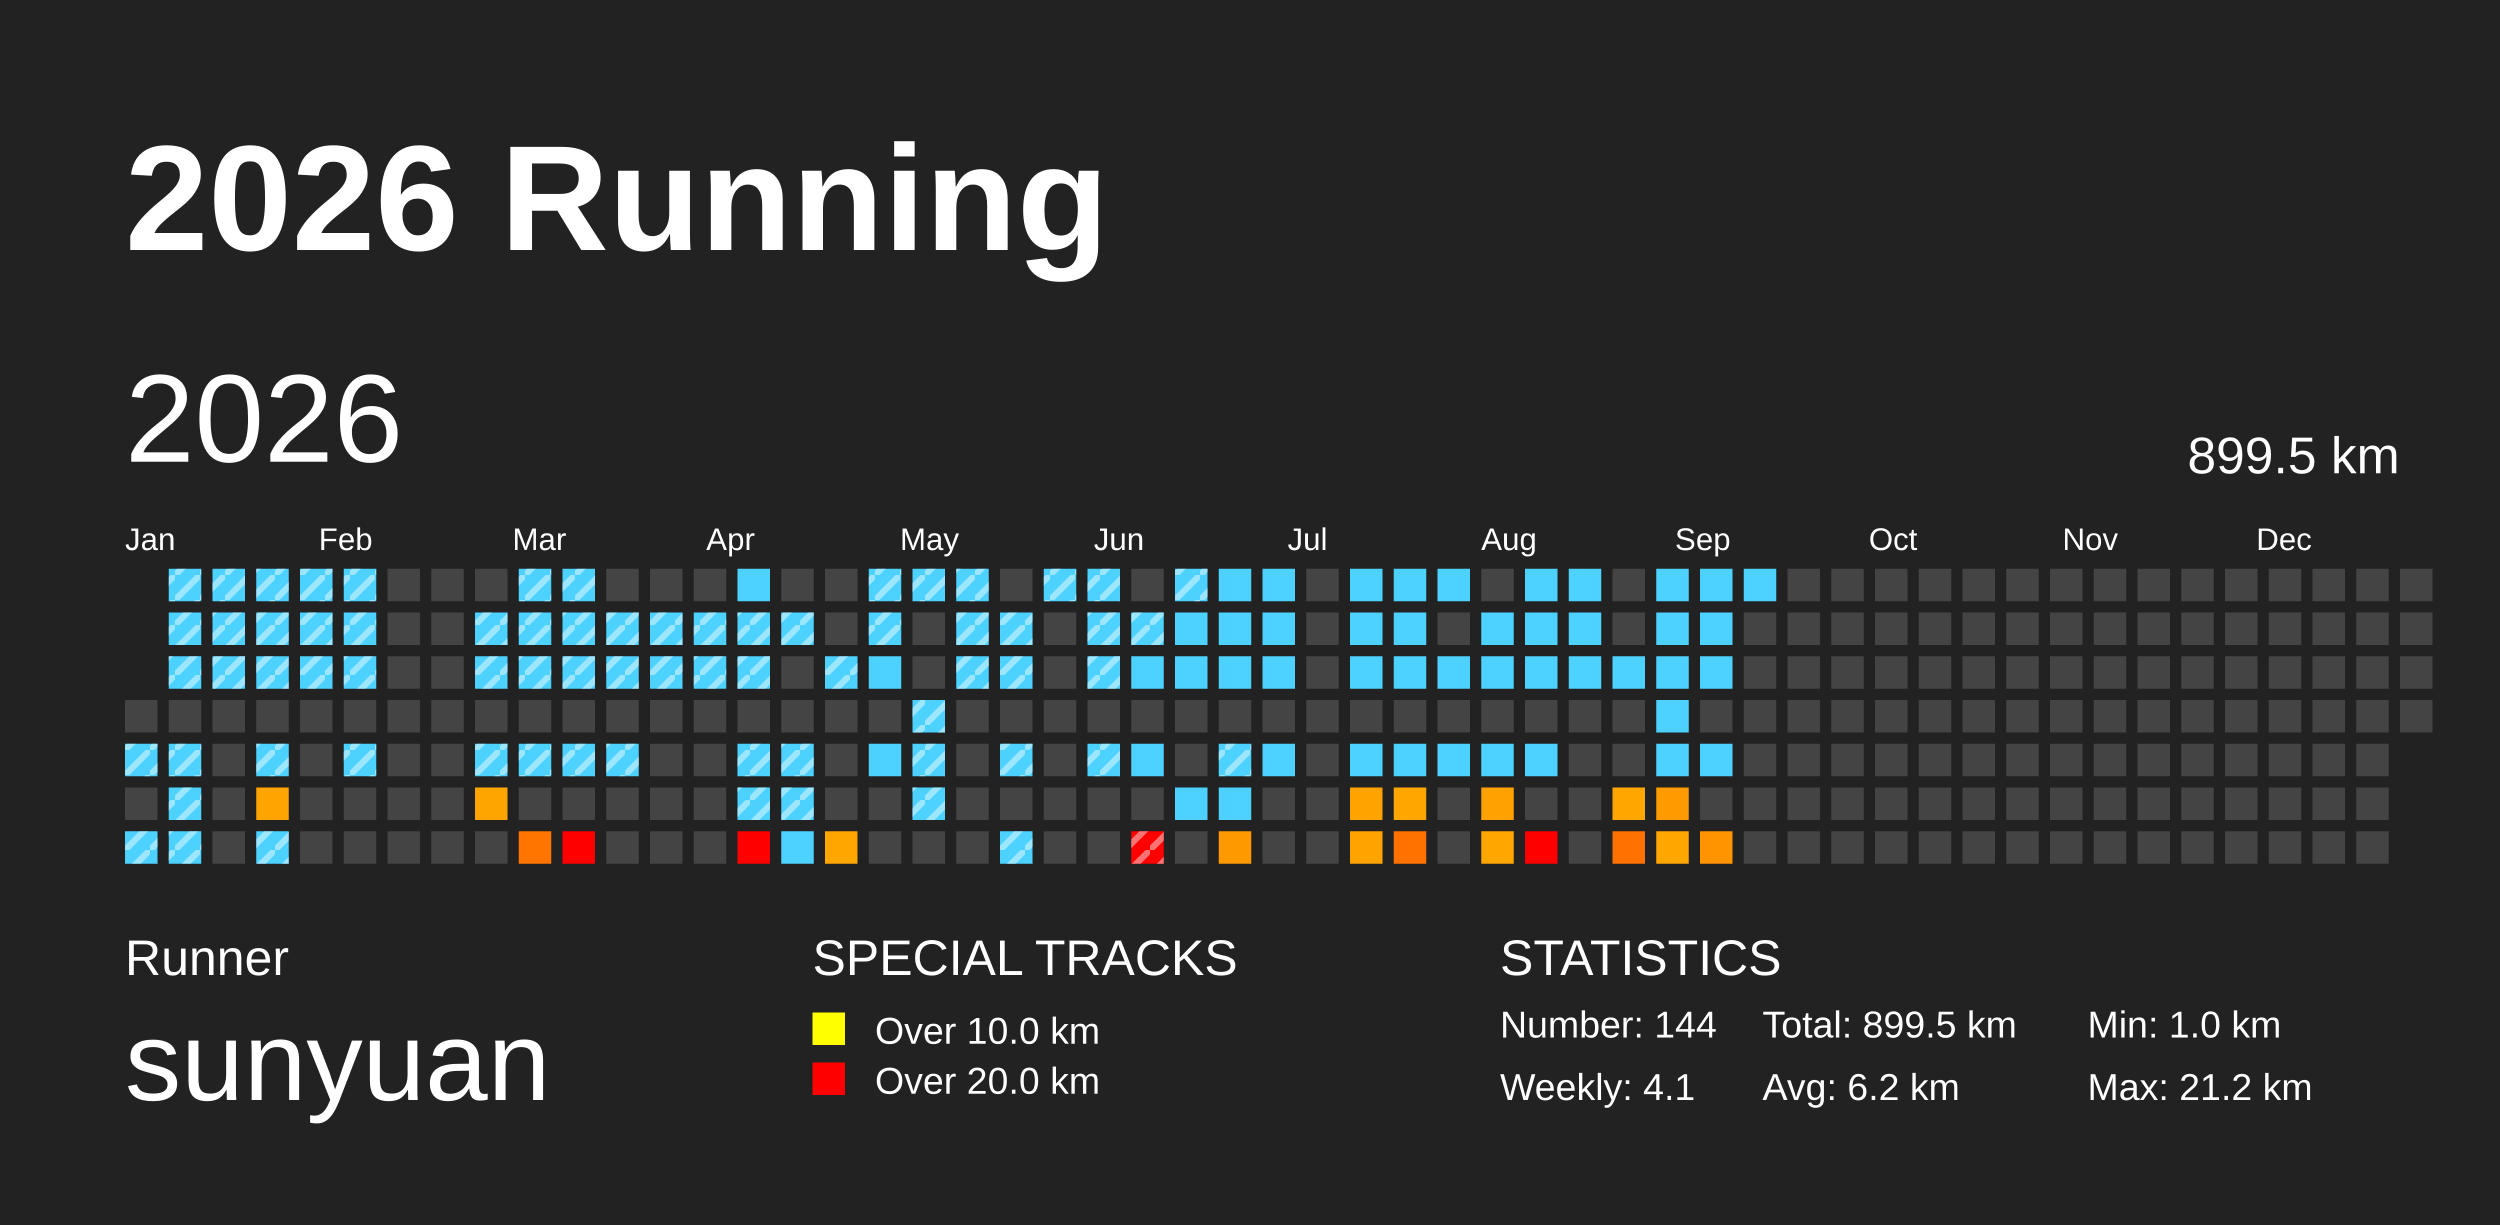
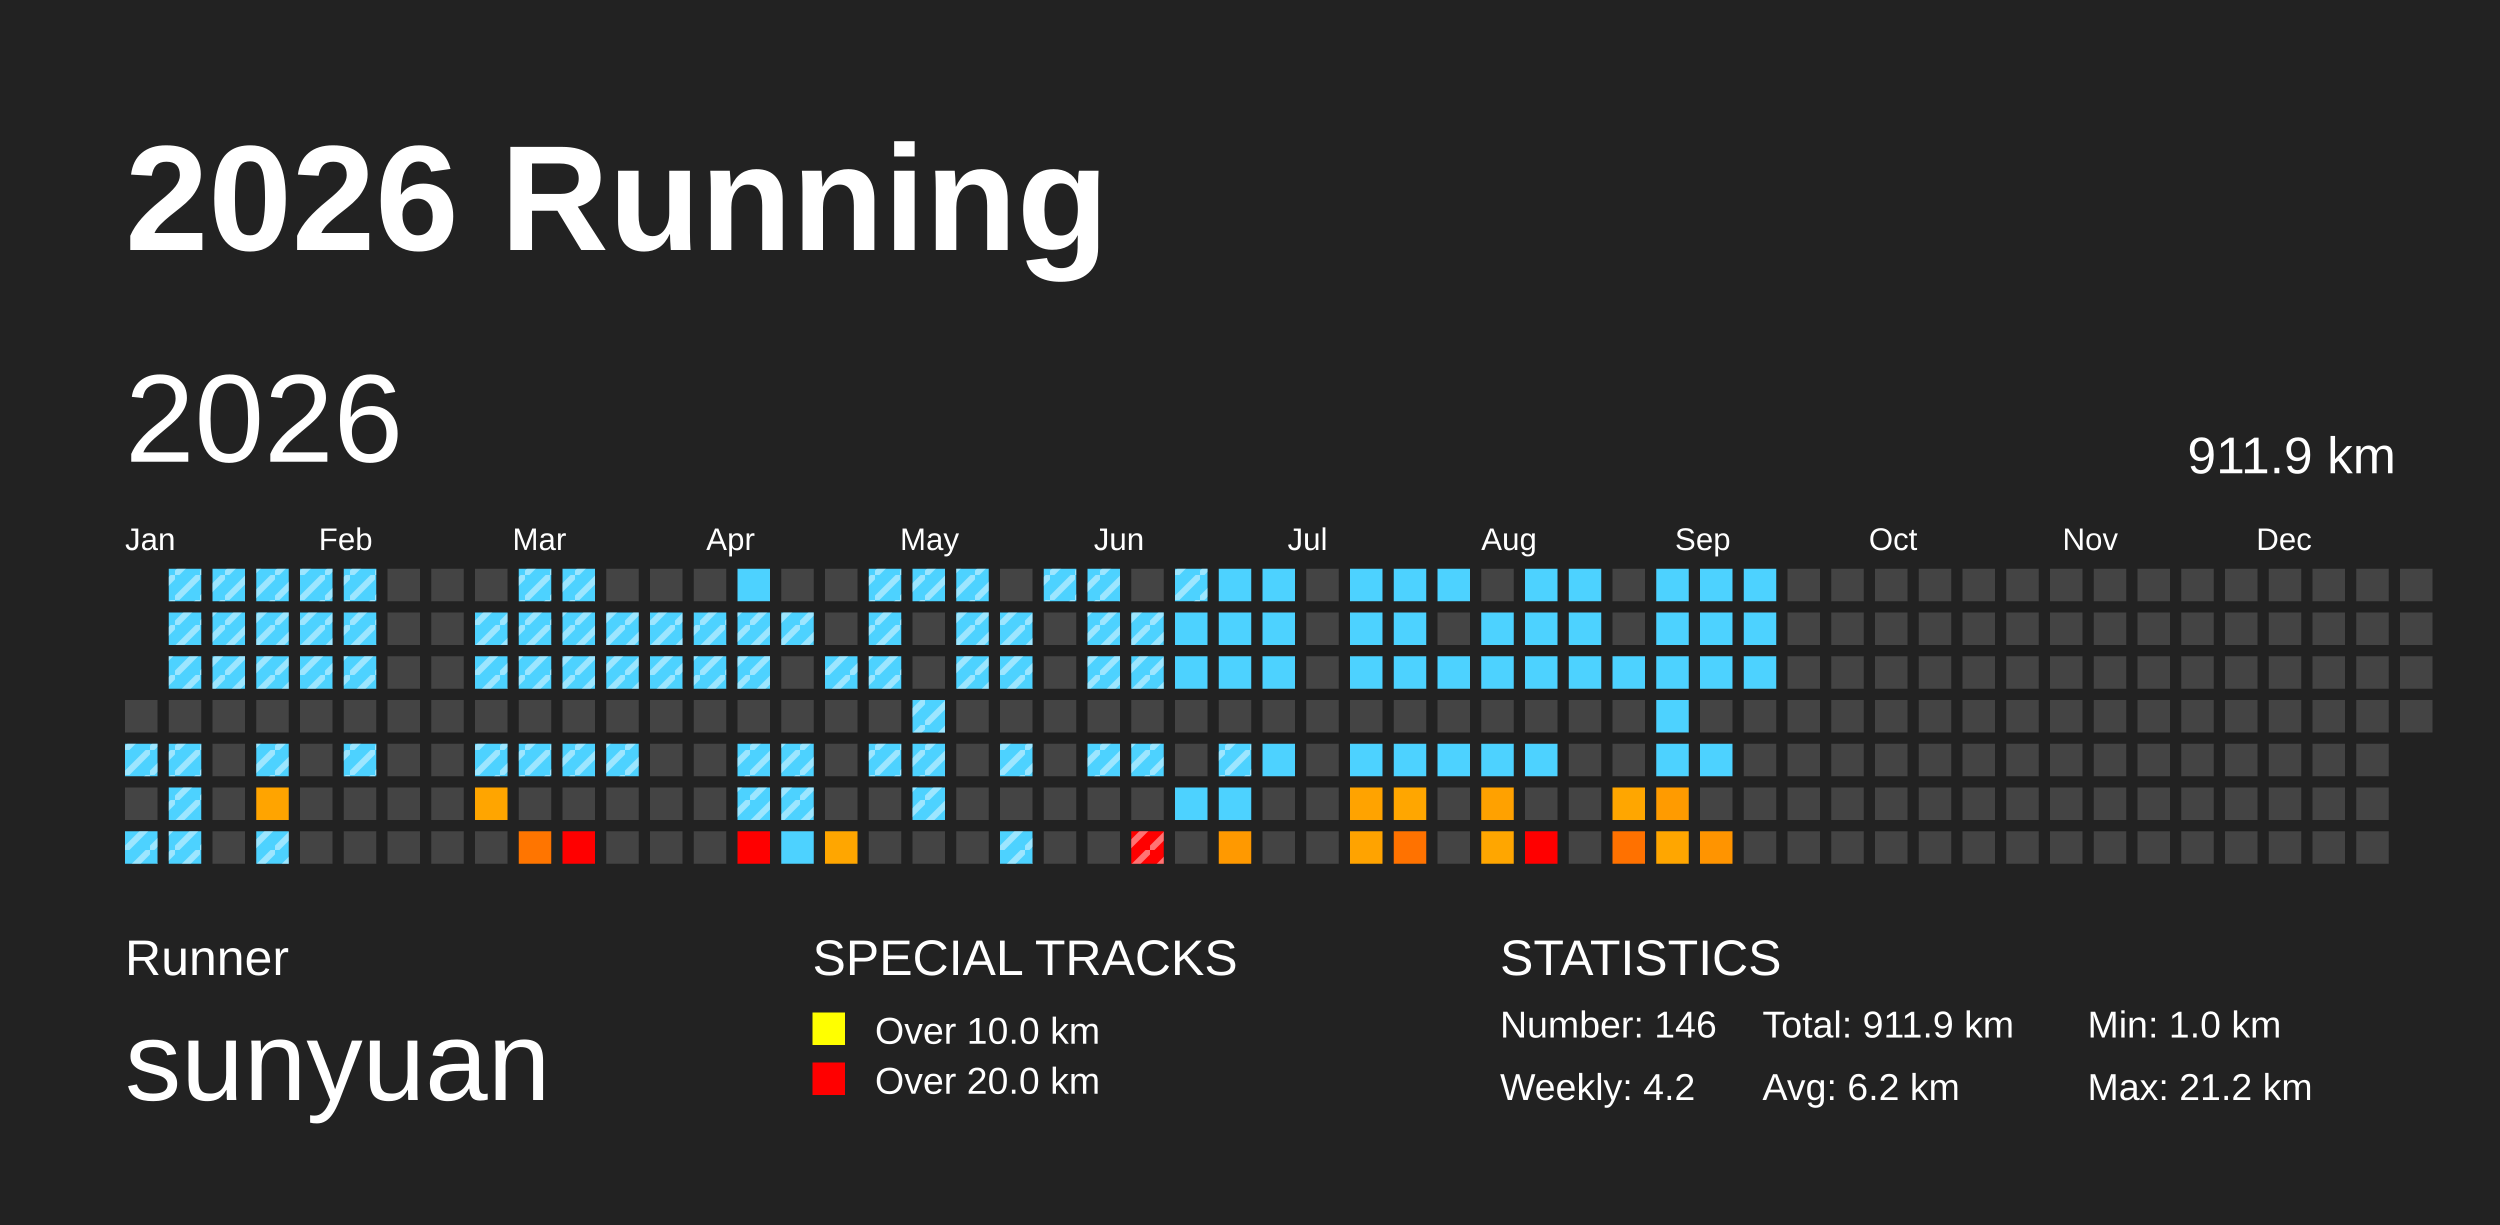
<svg xmlns="http://www.w3.org/2000/svg" baseProfile="full" height="98mm" version="1.1" viewBox="0,0,200,98" width="200mm">
  <defs>
    <pattern height="2" id="indoor-stripe" patternUnits="userSpaceOnUse" width="2">
      <line stroke="white" stroke-opacity="0.45" stroke-width="0.5" x1="0" x2="2" y1="2" y2="0" />
    </pattern>
  </defs>
  <rect fill="#222222" height="98" width="200" x="0" y="0" />
  <text fill="#FFFFFF" style="font-size:12px; font-family:Arial; font-weight:bold;" x="10" y="20">2026 Running</text>
  <text fill="#FFFFFF" style="font-size:4px; font-family:Arial" x="10" y="78">Runner</text>
  <text fill="#FFFFFF" style="font-size:9px; font-family:Arial" x="10" y="88">sunyuan</text>
  <text fill="#FFFFFF" style="font-size:4px; font-family:Arial" x="65" y="78">SPECIAL TRACKS</text>
  <rect fill="yellow" height="2.6" width="2.6" x="65" y="81" />
  <text fill="#FFFFFF" style="font-size:3px; font-family:Arial" x="70" y="83.5">Over 10.0 km</text>
  <rect fill="red" height="2.6" width="2.6" x="65" y="85" />
  <text fill="#FFFFFF" style="font-size:3px; font-family:Arial" x="70" y="87.5">Over 20.0 km</text>
  <text fill="#FFFFFF" style="font-size:4px; font-family:Arial" x="120" y="78">STATISTICS</text>
-   <text fill="#FFFFFF" style="font-size:3px; font-family:Arial" x="120" y="83">Number: 144</text>
-   <text fill="#FFFFFF" style="font-size:3px; font-family:Arial" x="120" y="88">Weekly: 4.1</text>
-   <text fill="#FFFFFF" style="font-size:3px; font-family:Arial" x="141" y="83">Total: 899.5 km</text>
+   <text fill="#FFFFFF" style="font-size:3px; font-family:Arial" x="120" y="83">Number: 146</text>
+   <text fill="#FFFFFF" style="font-size:3px; font-family:Arial" x="120" y="88">Weekly: 4.2</text>
+   <text fill="#FFFFFF" style="font-size:3px; font-family:Arial" x="141" y="83">Total: 911.9 km</text>
  <text fill="#FFFFFF" style="font-size:3px; font-family:Arial" x="141" y="88">Avg: 6.2 km</text>
  <text fill="#FFFFFF" style="font-size:3px; font-family:Arial" x="167" y="83">Min: 1.0 km</text>
  <text fill="#FFFFFF" style="font-size:3px; font-family:Arial" x="167" y="88">Max: 21.2 km</text>
  <text dominant-baseline="hanging" fill="#FFFFFF" style="font-size:10.0px; font-family:Arial;" x="10" y="30">2026</text>
-   <text dominant-baseline="hanging" fill="#FFFFFF" style="font-size:4.125px; font-family:Arial;" x="175" y="35">899.5 km</text>
+   <text dominant-baseline="hanging" fill="#FFFFFF" style="font-size:4.125px; font-family:Arial;" x="175" y="35">911.9 km</text>
  <text fill="#FFFFFF" style="font-size:2.5px; font-family:Arial" x="10.0" y="44">Jan</text>
  <text fill="#FFFFFF" style="font-size:2.5px; font-family:Arial" x="25.5" y="44">Feb</text>
  <text fill="#FFFFFF" style="font-size:2.5px; font-family:Arial" x="41.0" y="44">Mar</text>
  <text fill="#FFFFFF" style="font-size:2.5px; font-family:Arial" x="56.5" y="44">Apr</text>
  <text fill="#FFFFFF" style="font-size:2.5px; font-family:Arial" x="72.0" y="44">May</text>
  <text fill="#FFFFFF" style="font-size:2.5px; font-family:Arial" x="87.5" y="44">Jun</text>
  <text fill="#FFFFFF" style="font-size:2.5px; font-family:Arial" x="103.0" y="44">Jul</text>
  <text fill="#FFFFFF" style="font-size:2.5px; font-family:Arial" x="118.5" y="44">Aug</text>
  <text fill="#FFFFFF" style="font-size:2.5px; font-family:Arial" x="134.0" y="44">Sep</text>
  <text fill="#FFFFFF" style="font-size:2.5px; font-family:Arial" x="149.5" y="44">Oct</text>
  <text fill="#FFFFFF" style="font-size:2.5px; font-family:Arial" x="165.0" y="44">Nov</text>
  <text fill="#FFFFFF" style="font-size:2.5px; font-family:Arial" x="180.5" y="44">Dec</text>
  <rect fill="#444444" height="2.6" width="2.6" x="10.0" y="56.0" />
  <rect fill="#4dd2ff" height="2.6" width="2.6" x="10.0" y="59.5" />
  <rect fill="url(#indoor-stripe)" height="2.6" style="pointer-events: none;" width="2.6" x="10.0" y="59.5" />
  <rect fill="#444444" height="2.6" width="2.6" x="10.0" y="63.0" />
  <rect fill="#4dd2ff" height="2.6" width="2.6" x="10.0" y="66.5" />
  <rect fill="url(#indoor-stripe)" height="2.6" style="pointer-events: none;" width="2.6" x="10.0" y="66.5" />
  <rect fill="#4dd2ff" height="2.6" width="2.6" x="13.5" y="45.5" />
  <rect fill="url(#indoor-stripe)" height="2.6" style="pointer-events: none;" width="2.6" x="13.5" y="45.5" />
  <rect fill="#4dd2ff" height="2.6" width="2.6" x="13.5" y="49.0" />
  <rect fill="url(#indoor-stripe)" height="2.6" style="pointer-events: none;" width="2.6" x="13.5" y="49.0" />
  <rect fill="#4dd2ff" height="2.6" width="2.6" x="13.5" y="52.5" />
  <rect fill="url(#indoor-stripe)" height="2.6" style="pointer-events: none;" width="2.6" x="13.5" y="52.5" />
  <rect fill="#444444" height="2.6" width="2.6" x="13.5" y="56.0" />
  <rect fill="#4dd2ff" height="2.6" width="2.6" x="13.5" y="59.5" />
  <rect fill="url(#indoor-stripe)" height="2.6" style="pointer-events: none;" width="2.6" x="13.5" y="59.5" />
  <rect fill="#4dd2ff" height="2.6" width="2.6" x="13.5" y="63.0" />
  <rect fill="url(#indoor-stripe)" height="2.6" style="pointer-events: none;" width="2.6" x="13.5" y="63.0" />
  <rect fill="#4dd2ff" height="2.6" width="2.6" x="13.5" y="66.5" />
  <rect fill="url(#indoor-stripe)" height="2.6" style="pointer-events: none;" width="2.6" x="13.5" y="66.5" />
  <rect fill="#4dd2ff" height="2.6" width="2.6" x="17.0" y="45.5" />
  <rect fill="url(#indoor-stripe)" height="2.6" style="pointer-events: none;" width="2.6" x="17.0" y="45.5" />
  <rect fill="#4dd2ff" height="2.6" width="2.6" x="17.0" y="49.0" />
  <rect fill="url(#indoor-stripe)" height="2.6" style="pointer-events: none;" width="2.6" x="17.0" y="49.0" />
  <rect fill="#4dd2ff" height="2.6" width="2.6" x="17.0" y="52.5" />
  <rect fill="url(#indoor-stripe)" height="2.6" style="pointer-events: none;" width="2.6" x="17.0" y="52.5" />
  <rect fill="#444444" height="2.6" width="2.6" x="17.0" y="56.0" />
  <rect fill="#444444" height="2.6" width="2.6" x="17.0" y="59.5" />
  <rect fill="#444444" height="2.6" width="2.6" x="17.0" y="63.0" />
  <rect fill="#444444" height="2.6" width="2.6" x="17.0" y="66.5" />
  <rect fill="#4dd2ff" height="2.6" width="2.6" x="20.5" y="45.5" />
  <rect fill="url(#indoor-stripe)" height="2.6" style="pointer-events: none;" width="2.6" x="20.5" y="45.5" />
  <rect fill="#4dd2ff" height="2.6" width="2.6" x="20.5" y="49.0" />
  <rect fill="url(#indoor-stripe)" height="2.6" style="pointer-events: none;" width="2.6" x="20.5" y="49.0" />
  <rect fill="#4dd2ff" height="2.6" width="2.6" x="20.5" y="52.5" />
  <rect fill="url(#indoor-stripe)" height="2.6" style="pointer-events: none;" width="2.6" x="20.5" y="52.5" />
  <rect fill="#444444" height="2.6" width="2.6" x="20.5" y="56.0" />
  <rect fill="#4dd2ff" height="2.6" width="2.6" x="20.5" y="59.5" />
  <rect fill="url(#indoor-stripe)" height="2.6" style="pointer-events: none;" width="2.6" x="20.5" y="59.5" />
  <rect fill="#ffa400" height="2.6" width="2.6" x="20.5" y="63.0" />
  <rect fill="#4dd2ff" height="2.6" width="2.6" x="20.5" y="66.5" />
  <rect fill="url(#indoor-stripe)" height="2.6" style="pointer-events: none;" width="2.6" x="20.5" y="66.5" />
  <rect fill="#4dd2ff" height="2.6" width="2.6" x="24.0" y="45.5" />
  <rect fill="url(#indoor-stripe)" height="2.6" style="pointer-events: none;" width="2.6" x="24.0" y="45.5" />
  <rect fill="#4dd2ff" height="2.6" width="2.6" x="24.0" y="49.0" />
  <rect fill="url(#indoor-stripe)" height="2.6" style="pointer-events: none;" width="2.6" x="24.0" y="49.0" />
  <rect fill="#4dd2ff" height="2.6" width="2.6" x="24.0" y="52.5" />
  <rect fill="url(#indoor-stripe)" height="2.6" style="pointer-events: none;" width="2.6" x="24.0" y="52.5" />
  <rect fill="#444444" height="2.6" width="2.6" x="24.0" y="56.0" />
  <rect fill="#444444" height="2.6" width="2.6" x="24.0" y="59.5" />
  <rect fill="#444444" height="2.6" width="2.6" x="24.0" y="63.0" />
  <rect fill="#444444" height="2.6" width="2.6" x="24.0" y="66.5" />
  <rect fill="#4dd2ff" height="2.6" width="2.6" x="27.5" y="45.5" />
  <rect fill="url(#indoor-stripe)" height="2.6" style="pointer-events: none;" width="2.6" x="27.5" y="45.5" />
  <rect fill="#4dd2ff" height="2.6" width="2.6" x="27.5" y="49.0" />
  <rect fill="url(#indoor-stripe)" height="2.6" style="pointer-events: none;" width="2.6" x="27.5" y="49.0" />
  <rect fill="#4dd2ff" height="2.6" width="2.6" x="27.5" y="52.5" />
  <rect fill="url(#indoor-stripe)" height="2.6" style="pointer-events: none;" width="2.6" x="27.5" y="52.5" />
  <rect fill="#444444" height="2.6" width="2.6" x="27.5" y="56.0" />
  <rect fill="#4dd2ff" height="2.6" width="2.6" x="27.5" y="59.5" />
  <rect fill="url(#indoor-stripe)" height="2.6" style="pointer-events: none;" width="2.6" x="27.5" y="59.5" />
  <rect fill="#444444" height="2.6" width="2.6" x="27.5" y="63.0" />
  <rect fill="#444444" height="2.6" width="2.6" x="27.5" y="66.5" />
  <rect fill="#444444" height="2.6" width="2.6" x="31.0" y="45.5" />
  <rect fill="#444444" height="2.6" width="2.6" x="31.0" y="49.0" />
  <rect fill="#444444" height="2.6" width="2.6" x="31.0" y="52.5" />
  <rect fill="#444444" height="2.6" width="2.6" x="31.0" y="56.0" />
  <rect fill="#444444" height="2.6" width="2.6" x="31.0" y="59.5" />
  <rect fill="#444444" height="2.6" width="2.6" x="31.0" y="63.0" />
  <rect fill="#444444" height="2.6" width="2.6" x="31.0" y="66.5" />
  <rect fill="#444444" height="2.6" width="2.6" x="34.5" y="45.5" />
  <rect fill="#444444" height="2.6" width="2.6" x="34.5" y="49.0" />
  <rect fill="#444444" height="2.6" width="2.6" x="34.5" y="52.5" />
  <rect fill="#444444" height="2.6" width="2.6" x="34.5" y="56.0" />
  <rect fill="#444444" height="2.6" width="2.6" x="34.5" y="59.5" />
  <rect fill="#444444" height="2.6" width="2.6" x="34.5" y="63.0" />
  <rect fill="#444444" height="2.6" width="2.6" x="34.5" y="66.5" />
  <rect fill="#444444" height="2.6" width="2.6" x="38.0" y="45.5" />
  <rect fill="#4dd2ff" height="2.6" width="2.6" x="38.0" y="49.0" />
  <rect fill="url(#indoor-stripe)" height="2.6" style="pointer-events: none;" width="2.6" x="38.0" y="49.0" />
  <rect fill="#4dd2ff" height="2.6" width="2.6" x="38.0" y="52.5" />
  <rect fill="url(#indoor-stripe)" height="2.6" style="pointer-events: none;" width="2.6" x="38.0" y="52.5" />
  <rect fill="#444444" height="2.6" width="2.6" x="38.0" y="56.0" />
  <rect fill="#4dd2ff" height="2.6" width="2.6" x="38.0" y="59.5" />
  <rect fill="url(#indoor-stripe)" height="2.6" style="pointer-events: none;" width="2.6" x="38.0" y="59.5" />
  <rect fill="#ffa500" height="2.6" width="2.6" x="38.0" y="63.0" />
  <rect fill="#444444" height="2.6" width="2.6" x="38.0" y="66.5" />
  <rect fill="#4dd2ff" height="2.6" width="2.6" x="41.5" y="45.5" />
  <rect fill="url(#indoor-stripe)" height="2.6" style="pointer-events: none;" width="2.6" x="41.5" y="45.5" />
  <rect fill="#4dd2ff" height="2.6" width="2.6" x="41.5" y="49.0" />
  <rect fill="url(#indoor-stripe)" height="2.6" style="pointer-events: none;" width="2.6" x="41.5" y="49.0" />
  <rect fill="#4dd2ff" height="2.6" width="2.6" x="41.5" y="52.5" />
  <rect fill="url(#indoor-stripe)" height="2.6" style="pointer-events: none;" width="2.6" x="41.5" y="52.5" />
  <rect fill="#444444" height="2.6" width="2.6" x="41.5" y="56.0" />
  <rect fill="#4dd2ff" height="2.6" width="2.6" x="41.5" y="59.5" />
  <rect fill="url(#indoor-stripe)" height="2.6" style="pointer-events: none;" width="2.6" x="41.5" y="59.5" />
  <rect fill="#444444" height="2.6" width="2.6" x="41.5" y="63.0" />
  <rect fill="#ff7500" height="2.6" width="2.6" x="41.5" y="66.5" />
  <rect fill="#4dd2ff" height="2.6" width="2.6" x="45.0" y="45.5" />
  <rect fill="url(#indoor-stripe)" height="2.6" style="pointer-events: none;" width="2.6" x="45.0" y="45.5" />
  <rect fill="#4dd2ff" height="2.6" width="2.6" x="45.0" y="49.0" />
  <rect fill="url(#indoor-stripe)" height="2.6" style="pointer-events: none;" width="2.6" x="45.0" y="49.0" />
  <rect fill="#4dd2ff" height="2.6" width="2.6" x="45.0" y="52.5" />
  <rect fill="url(#indoor-stripe)" height="2.6" style="pointer-events: none;" width="2.6" x="45.0" y="52.5" />
  <rect fill="#444444" height="2.6" width="2.6" x="45.0" y="56.0" />
  <rect fill="#4dd2ff" height="2.6" width="2.6" x="45.0" y="59.5" />
  <rect fill="url(#indoor-stripe)" height="2.6" style="pointer-events: none;" width="2.6" x="45.0" y="59.5" />
  <rect fill="#444444" height="2.6" width="2.6" x="45.0" y="63.0" />
  <rect fill="red" height="2.6" width="2.6" x="45.0" y="66.5" />
  <rect fill="#444444" height="2.6" width="2.6" x="48.5" y="45.5" />
  <rect fill="#4dd2ff" height="2.6" width="2.6" x="48.5" y="49.0" />
  <rect fill="url(#indoor-stripe)" height="2.6" style="pointer-events: none;" width="2.6" x="48.5" y="49.0" />
  <rect fill="#4dd2ff" height="2.6" width="2.6" x="48.5" y="52.5" />
  <rect fill="url(#indoor-stripe)" height="2.6" style="pointer-events: none;" width="2.6" x="48.5" y="52.5" />
  <rect fill="#444444" height="2.6" width="2.6" x="48.5" y="56.0" />
  <rect fill="#4dd2ff" height="2.6" width="2.6" x="48.5" y="59.5" />
  <rect fill="url(#indoor-stripe)" height="2.6" style="pointer-events: none;" width="2.6" x="48.5" y="59.5" />
  <rect fill="#444444" height="2.6" width="2.6" x="48.5" y="63.0" />
  <rect fill="#444444" height="2.6" width="2.6" x="48.5" y="66.5" />
  <rect fill="#444444" height="2.6" width="2.6" x="52.0" y="45.5" />
  <rect fill="#4dd2ff" height="2.6" width="2.6" x="52.0" y="49.0" />
  <rect fill="url(#indoor-stripe)" height="2.6" style="pointer-events: none;" width="2.6" x="52.0" y="49.0" />
  <rect fill="#4dd2ff" height="2.6" width="2.6" x="52.0" y="52.5" />
  <rect fill="url(#indoor-stripe)" height="2.6" style="pointer-events: none;" width="2.6" x="52.0" y="52.5" />
  <rect fill="#444444" height="2.6" width="2.6" x="52.0" y="56.0" />
  <rect fill="#444444" height="2.6" width="2.6" x="52.0" y="59.5" />
  <rect fill="#444444" height="2.6" width="2.6" x="52.0" y="63.0" />
  <rect fill="#444444" height="2.6" width="2.6" x="52.0" y="66.5" />
  <rect fill="#444444" height="2.6" width="2.6" x="55.5" y="45.5" />
  <rect fill="#4dd2ff" height="2.6" width="2.6" x="55.5" y="49.0" />
  <rect fill="url(#indoor-stripe)" height="2.6" style="pointer-events: none;" width="2.6" x="55.5" y="49.0" />
  <rect fill="#4dd2ff" height="2.6" width="2.6" x="55.5" y="52.5" />
  <rect fill="url(#indoor-stripe)" height="2.6" style="pointer-events: none;" width="2.6" x="55.5" y="52.5" />
  <rect fill="#444444" height="2.6" width="2.6" x="55.5" y="56.0" />
  <rect fill="#444444" height="2.6" width="2.6" x="55.5" y="59.5" />
  <rect fill="#444444" height="2.6" width="2.6" x="55.5" y="63.0" />
  <rect fill="#444444" height="2.6" width="2.6" x="55.5" y="66.5" />
  <rect fill="#4dd2ff" height="2.6" width="2.6" x="59.0" y="45.5" />
  <rect fill="#4dd2ff" height="2.6" width="2.6" x="59.0" y="49.0" />
  <rect fill="url(#indoor-stripe)" height="2.6" style="pointer-events: none;" width="2.6" x="59.0" y="49.0" />
  <rect fill="#4dd2ff" height="2.6" width="2.6" x="59.0" y="52.5" />
  <rect fill="url(#indoor-stripe)" height="2.6" style="pointer-events: none;" width="2.6" x="59.0" y="52.5" />
  <rect fill="#444444" height="2.6" width="2.6" x="59.0" y="56.0" />
  <rect fill="#4dd2ff" height="2.6" width="2.6" x="59.0" y="59.5" />
  <rect fill="url(#indoor-stripe)" height="2.6" style="pointer-events: none;" width="2.6" x="59.0" y="59.5" />
  <rect fill="#4dd2ff" height="2.6" width="2.6" x="59.0" y="63.0" />
  <rect fill="url(#indoor-stripe)" height="2.6" style="pointer-events: none;" width="2.6" x="59.0" y="63.0" />
  <rect fill="red" height="2.6" width="2.6" x="59.0" y="66.5" />
  <rect fill="#444444" height="2.6" width="2.6" x="62.5" y="45.5" />
  <rect fill="#4dd2ff" height="2.6" width="2.6" x="62.5" y="49.0" />
  <rect fill="url(#indoor-stripe)" height="2.6" style="pointer-events: none;" width="2.6" x="62.5" y="49.0" />
  <rect fill="#444444" height="2.6" width="2.6" x="62.5" y="52.5" />
  <rect fill="#444444" height="2.6" width="2.6" x="62.5" y="56.0" />
  <rect fill="#4dd2ff" height="2.6" width="2.6" x="62.5" y="59.5" />
  <rect fill="url(#indoor-stripe)" height="2.6" style="pointer-events: none;" width="2.6" x="62.5" y="59.5" />
  <rect fill="#4dd2ff" height="2.6" width="2.6" x="62.5" y="63.0" />
  <rect fill="url(#indoor-stripe)" height="2.6" style="pointer-events: none;" width="2.6" x="62.5" y="63.0" />
  <rect fill="#4dd2ff" height="2.6" width="2.6" x="62.5" y="66.5" />
  <rect fill="#444444" height="2.6" width="2.6" x="66.0" y="45.5" />
  <rect fill="#444444" height="2.6" width="2.6" x="66.0" y="49.0" />
  <rect fill="#4dd2ff" height="2.6" width="2.6" x="66.0" y="52.5" />
  <rect fill="url(#indoor-stripe)" height="2.6" style="pointer-events: none;" width="2.6" x="66.0" y="52.5" />
  <rect fill="#444444" height="2.6" width="2.6" x="66.0" y="56.0" />
  <rect fill="#444444" height="2.6" width="2.6" x="66.0" y="59.5" />
  <rect fill="#444444" height="2.6" width="2.6" x="66.0" y="63.0" />
  <rect fill="#ffa600" height="2.6" width="2.6" x="66.0" y="66.5" />
  <rect fill="#4dd2ff" height="2.6" width="2.6" x="69.5" y="45.5" />
  <rect fill="url(#indoor-stripe)" height="2.6" style="pointer-events: none;" width="2.6" x="69.5" y="45.5" />
  <rect fill="#4dd2ff" height="2.6" width="2.6" x="69.5" y="49.0" />
  <rect fill="url(#indoor-stripe)" height="2.6" style="pointer-events: none;" width="2.6" x="69.5" y="49.0" />
  <rect fill="#4dd2ff" height="2.6" width="2.6" x="69.5" y="52.5" />
+   <rect fill="url(#indoor-stripe)" height="2.6" style="pointer-events: none;" width="2.6" x="69.5" y="52.5" />
  <rect fill="#444444" height="2.6" width="2.6" x="69.5" y="56.0" />
  <rect fill="#4dd2ff" height="2.6" width="2.6" x="69.5" y="59.5" />
+   <rect fill="url(#indoor-stripe)" height="2.6" style="pointer-events: none;" width="2.6" x="69.5" y="59.5" />
  <rect fill="#444444" height="2.6" width="2.6" x="69.5" y="63.0" />
  <rect fill="#444444" height="2.6" width="2.6" x="69.5" y="66.5" />
  <rect fill="#4dd2ff" height="2.6" width="2.6" x="73.0" y="45.5" />
  <rect fill="url(#indoor-stripe)" height="2.6" style="pointer-events: none;" width="2.6" x="73.0" y="45.5" />
  <rect fill="#444444" height="2.6" width="2.6" x="73.0" y="49.0" />
  <rect fill="#444444" height="2.6" width="2.6" x="73.0" y="52.5" />
  <rect fill="#4dd2ff" height="2.6" width="2.6" x="73.0" y="56.0" />
  <rect fill="url(#indoor-stripe)" height="2.6" style="pointer-events: none;" width="2.6" x="73.0" y="56.0" />
  <rect fill="#4dd2ff" height="2.6" width="2.6" x="73.0" y="59.5" />
  <rect fill="url(#indoor-stripe)" height="2.6" style="pointer-events: none;" width="2.6" x="73.0" y="59.5" />
  <rect fill="#4dd2ff" height="2.6" width="2.6" x="73.0" y="63.0" />
  <rect fill="url(#indoor-stripe)" height="2.6" style="pointer-events: none;" width="2.6" x="73.0" y="63.0" />
  <rect fill="#444444" height="2.6" width="2.6" x="73.0" y="66.5" />
  <rect fill="#4dd2ff" height="2.6" width="2.6" x="76.5" y="45.5" />
  <rect fill="url(#indoor-stripe)" height="2.6" style="pointer-events: none;" width="2.6" x="76.5" y="45.5" />
  <rect fill="#4dd2ff" height="2.6" width="2.6" x="76.5" y="49.0" />
  <rect fill="url(#indoor-stripe)" height="2.6" style="pointer-events: none;" width="2.6" x="76.5" y="49.0" />
  <rect fill="#4dd2ff" height="2.6" width="2.6" x="76.5" y="52.5" />
  <rect fill="url(#indoor-stripe)" height="2.6" style="pointer-events: none;" width="2.6" x="76.5" y="52.5" />
  <rect fill="#444444" height="2.6" width="2.6" x="76.5" y="56.0" />
  <rect fill="#444444" height="2.6" width="2.6" x="76.5" y="59.5" />
  <rect fill="#444444" height="2.6" width="2.6" x="76.5" y="63.0" />
  <rect fill="#444444" height="2.6" width="2.6" x="76.5" y="66.5" />
  <rect fill="#444444" height="2.6" width="2.6" x="80.0" y="45.5" />
  <rect fill="#4dd2ff" height="2.6" width="2.6" x="80.0" y="49.0" />
  <rect fill="url(#indoor-stripe)" height="2.6" style="pointer-events: none;" width="2.6" x="80.0" y="49.0" />
  <rect fill="#4dd2ff" height="2.6" width="2.6" x="80.0" y="52.5" />
  <rect fill="url(#indoor-stripe)" height="2.6" style="pointer-events: none;" width="2.6" x="80.0" y="52.5" />
  <rect fill="#444444" height="2.6" width="2.6" x="80.0" y="56.0" />
  <rect fill="#4dd2ff" height="2.6" width="2.6" x="80.0" y="59.5" />
  <rect fill="url(#indoor-stripe)" height="2.6" style="pointer-events: none;" width="2.6" x="80.0" y="59.5" />
  <rect fill="#444444" height="2.6" width="2.6" x="80.0" y="63.0" />
  <rect fill="#4dd2ff" height="2.6" width="2.6" x="80.0" y="66.5" />
  <rect fill="url(#indoor-stripe)" height="2.6" style="pointer-events: none;" width="2.6" x="80.0" y="66.5" />
  <rect fill="#4dd2ff" height="2.6" width="2.6" x="83.5" y="45.5" />
  <rect fill="url(#indoor-stripe)" height="2.6" style="pointer-events: none;" width="2.6" x="83.5" y="45.5" />
  <rect fill="#444444" height="2.6" width="2.6" x="83.5" y="49.0" />
  <rect fill="#444444" height="2.6" width="2.6" x="83.5" y="52.5" />
  <rect fill="#444444" height="2.6" width="2.6" x="83.5" y="56.0" />
  <rect fill="#444444" height="2.6" width="2.6" x="83.5" y="59.5" />
  <rect fill="#444444" height="2.6" width="2.6" x="83.5" y="63.0" />
  <rect fill="#444444" height="2.6" width="2.6" x="83.5" y="66.5" />
  <rect fill="#4dd2ff" height="2.6" width="2.6" x="87.0" y="45.5" />
  <rect fill="url(#indoor-stripe)" height="2.6" style="pointer-events: none;" width="2.6" x="87.0" y="45.5" />
  <rect fill="#4dd2ff" height="2.6" width="2.6" x="87.0" y="49.0" />
  <rect fill="url(#indoor-stripe)" height="2.6" style="pointer-events: none;" width="2.6" x="87.0" y="49.0" />
  <rect fill="#4dd2ff" height="2.6" width="2.6" x="87.0" y="52.5" />
  <rect fill="url(#indoor-stripe)" height="2.6" style="pointer-events: none;" width="2.6" x="87.0" y="52.5" />
  <rect fill="#444444" height="2.6" width="2.6" x="87.0" y="56.0" />
  <rect fill="#4dd2ff" height="2.6" width="2.6" x="87.0" y="59.5" />
  <rect fill="url(#indoor-stripe)" height="2.6" style="pointer-events: none;" width="2.6" x="87.0" y="59.5" />
  <rect fill="#444444" height="2.6" width="2.6" x="87.0" y="63.0" />
  <rect fill="#444444" height="2.6" width="2.6" x="87.0" y="66.5" />
  <rect fill="#444444" height="2.6" width="2.6" x="90.5" y="45.5" />
  <rect fill="#4dd2ff" height="2.6" width="2.6" x="90.5" y="49.0" />
  <rect fill="url(#indoor-stripe)" height="2.6" style="pointer-events: none;" width="2.6" x="90.5" y="49.0" />
  <rect fill="#4dd2ff" height="2.6" width="2.6" x="90.5" y="52.5" />
+   <rect fill="url(#indoor-stripe)" height="2.6" style="pointer-events: none;" width="2.6" x="90.5" y="52.5" />
  <rect fill="#444444" height="2.6" width="2.6" x="90.5" y="56.0" />
  <rect fill="#4dd2ff" height="2.6" width="2.6" x="90.5" y="59.5" />
+   <rect fill="url(#indoor-stripe)" height="2.6" style="pointer-events: none;" width="2.6" x="90.5" y="59.5" />
  <rect fill="#444444" height="2.6" width="2.6" x="90.5" y="63.0" />
  <rect fill="red" height="2.6" width="2.6" x="90.5" y="66.5" />
  <rect fill="url(#indoor-stripe)" height="2.6" style="pointer-events: none;" width="2.6" x="90.5" y="66.5" />
  <rect fill="#4dd2ff" height="2.6" width="2.6" x="94.0" y="45.5" />
  <rect fill="url(#indoor-stripe)" height="2.6" style="pointer-events: none;" width="2.6" x="94.0" y="45.5" />
  <rect fill="#4dd2ff" height="2.6" width="2.6" x="94.0" y="49.0" />
  <rect fill="#4dd2ff" height="2.6" width="2.6" x="94.0" y="52.5" />
  <rect fill="#444444" height="2.6" width="2.6" x="94.0" y="56.0" />
  <rect fill="#444444" height="2.6" width="2.6" x="94.0" y="59.5" />
  <rect fill="#4dd2ff" height="2.6" width="2.6" x="94.0" y="63.0" />
  <rect fill="#444444" height="2.6" width="2.6" x="94.0" y="66.5" />
  <rect fill="#4dd2ff" height="2.6" width="2.6" x="97.5" y="45.5" />
  <rect fill="#4dd2ff" height="2.6" width="2.6" x="97.5" y="49.0" />
  <rect fill="#4dd2ff" height="2.6" width="2.6" x="97.5" y="52.5" />
  <rect fill="#444444" height="2.6" width="2.6" x="97.5" y="56.0" />
  <rect fill="#4dd2ff" height="2.6" width="2.6" x="97.5" y="59.5" />
  <rect fill="url(#indoor-stripe)" height="2.6" style="pointer-events: none;" width="2.6" x="97.5" y="59.5" />
  <rect fill="#4dd2ff" height="2.6" width="2.6" x="97.5" y="63.0" />
  <rect fill="#ff9900" height="2.6" width="2.6" x="97.5" y="66.5" />
  <rect fill="#4dd2ff" height="2.6" width="2.6" x="101.0" y="45.5" />
  <rect fill="#4dd2ff" height="2.6" width="2.6" x="101.0" y="49.0" />
  <rect fill="#4dd2ff" height="2.6" width="2.6" x="101.0" y="52.5" />
  <rect fill="#444444" height="2.6" width="2.6" x="101.0" y="56.0" />
  <rect fill="#4dd2ff" height="2.6" width="2.6" x="101.0" y="59.5" />
  <rect fill="#444444" height="2.6" width="2.6" x="101.0" y="63.0" />
  <rect fill="#444444" height="2.6" width="2.6" x="101.0" y="66.5" />
  <rect fill="#444444" height="2.6" width="2.6" x="104.5" y="45.5" />
  <rect fill="#444444" height="2.6" width="2.6" x="104.5" y="49.0" />
  <rect fill="#444444" height="2.6" width="2.6" x="104.5" y="52.5" />
  <rect fill="#444444" height="2.6" width="2.6" x="104.5" y="56.0" />
  <rect fill="#444444" height="2.6" width="2.6" x="104.5" y="59.5" />
  <rect fill="#444444" height="2.6" width="2.6" x="104.5" y="63.0" />
  <rect fill="#444444" height="2.6" width="2.6" x="104.5" y="66.5" />
  <rect fill="#4dd2ff" height="2.6" width="2.6" x="108.0" y="45.5" />
  <rect fill="#4dd2ff" height="2.6" width="2.6" x="108.0" y="49.0" />
  <rect fill="#4dd2ff" height="2.6" width="2.6" x="108.0" y="52.5" />
  <rect fill="#444444" height="2.6" width="2.6" x="108.0" y="56.0" />
  <rect fill="#4dd2ff" height="2.6" width="2.6" x="108.0" y="59.5" />
  <rect fill="#ffa300" height="2.6" width="2.6" x="108.0" y="63.0" />
  <rect fill="#ffa300" height="2.6" width="2.6" x="108.0" y="66.5" />
  <rect fill="#4dd2ff" height="2.6" width="2.6" x="111.5" y="45.5" />
  <rect fill="#4dd2ff" height="2.6" width="2.6" x="111.5" y="49.0" />
  <rect fill="#4dd2ff" height="2.6" width="2.6" x="111.5" y="52.5" />
  <rect fill="#444444" height="2.6" width="2.6" x="111.5" y="56.0" />
  <rect fill="#4dd2ff" height="2.6" width="2.6" x="111.5" y="59.5" />
  <rect fill="#ffa600" height="2.6" width="2.6" x="111.5" y="63.0" />
  <rect fill="#ff7200" height="2.6" width="2.6" x="111.5" y="66.5" />
  <rect fill="#4dd2ff" height="2.6" width="2.6" x="115.0" y="45.5" />
  <rect fill="#444444" height="2.6" width="2.6" x="115.0" y="49.0" />
  <rect fill="#4dd2ff" height="2.6" width="2.6" x="115.0" y="52.5" />
  <rect fill="#444444" height="2.6" width="2.6" x="115.0" y="56.0" />
  <rect fill="#4dd2ff" height="2.6" width="2.6" x="115.0" y="59.5" />
  <rect fill="#444444" height="2.6" width="2.6" x="115.0" y="63.0" />
  <rect fill="#444444" height="2.6" width="2.6" x="115.0" y="66.5" />
  <rect fill="#444444" height="2.6" width="2.6" x="118.5" y="45.5" />
  <rect fill="#4dd2ff" height="2.6" width="2.6" x="118.5" y="49.0" />
  <rect fill="#4dd2ff" height="2.6" width="2.6" x="118.5" y="52.5" />
  <rect fill="#444444" height="2.6" width="2.6" x="118.5" y="56.0" />
  <rect fill="#4dd2ff" height="2.6" width="2.6" x="118.5" y="59.5" />
  <rect fill="#ffa100" height="2.6" width="2.6" x="118.5" y="63.0" />
  <rect fill="#ffa600" height="2.6" width="2.6" x="118.5" y="66.5" />
  <rect fill="#4dd2ff" height="2.6" width="2.6" x="122.0" y="45.5" />
  <rect fill="#4dd2ff" height="2.6" width="2.6" x="122.0" y="49.0" />
  <rect fill="#4dd2ff" height="2.6" width="2.6" x="122.0" y="52.5" />
  <rect fill="#444444" height="2.6" width="2.6" x="122.0" y="56.0" />
  <rect fill="#4dd2ff" height="2.6" width="2.6" x="122.0" y="59.5" />
  <rect fill="#444444" height="2.6" width="2.6" x="122.0" y="63.0" />
  <rect fill="red" height="2.6" width="2.6" x="122.0" y="66.5" />
  <rect fill="#4dd2ff" height="2.6" width="2.6" x="125.5" y="45.5" />
  <rect fill="#4dd2ff" height="2.6" width="2.6" x="125.5" y="49.0" />
  <rect fill="#4dd2ff" height="2.6" width="2.6" x="125.5" y="52.5" />
  <rect fill="#444444" height="2.6" width="2.6" x="125.5" y="56.0" />
  <rect fill="#444444" height="2.6" width="2.6" x="125.5" y="59.5" />
  <rect fill="#444444" height="2.6" width="2.6" x="125.5" y="63.0" />
  <rect fill="#444444" height="2.6" width="2.6" x="125.5" y="66.5" />
  <rect fill="#444444" height="2.6" width="2.6" x="129.0" y="45.5" />
  <rect fill="#444444" height="2.6" width="2.6" x="129.0" y="49.0" />
  <rect fill="#4dd2ff" height="2.6" width="2.6" x="129.0" y="52.5" />
  <rect fill="#444444" height="2.6" width="2.6" x="129.0" y="56.0" />
  <rect fill="#444444" height="2.6" width="2.6" x="129.0" y="59.5" />
  <rect fill="#ffa600" height="2.6" width="2.6" x="129.0" y="63.0" />
  <rect fill="#ff7100" height="2.6" width="2.6" x="129.0" y="66.5" />
  <rect fill="#4dd2ff" height="2.6" width="2.6" x="132.5" y="45.5" />
  <rect fill="#4dd2ff" height="2.6" width="2.6" x="132.5" y="49.0" />
  <rect fill="#4dd2ff" height="2.6" width="2.6" x="132.5" y="52.5" />
  <rect fill="#4dd2ff" height="2.6" width="2.6" x="132.5" y="56.0" />
  <rect fill="#4dd2ff" height="2.6" width="2.6" x="132.5" y="59.5" />
  <rect fill="#ff9b00" height="2.6" width="2.6" x="132.5" y="63.0" />
  <rect fill="#ffa600" height="2.6" width="2.6" x="132.5" y="66.5" />
  <rect fill="#4dd2ff" height="2.6" width="2.6" x="136.0" y="45.5" />
  <rect fill="#4dd2ff" height="2.6" width="2.6" x="136.0" y="49.0" />
  <rect fill="#4dd2ff" height="2.6" width="2.6" x="136.0" y="52.5" />
  <rect fill="#444444" height="2.6" width="2.6" x="136.0" y="56.0" />
  <rect fill="#4dd2ff" height="2.6" width="2.6" x="136.0" y="59.5" />
  <rect fill="#444444" height="2.6" width="2.6" x="136.0" y="63.0" />
  <rect fill="#ff9400" height="2.6" width="2.6" x="136.0" y="66.5" />
  <rect fill="#4dd2ff" height="2.6" width="2.6" x="139.5" y="45.5" />
-   <rect fill="#444444" height="2.6" width="2.6" x="139.5" y="49.0" />
-   <rect fill="#444444" height="2.6" width="2.6" x="139.5" y="52.5" />
+   <rect fill="#4dd2ff" height="2.6" width="2.6" x="139.5" y="49.0" />
+   <rect fill="#4dd2ff" height="2.6" width="2.6" x="139.5" y="52.5" />
  <rect fill="#444444" height="2.6" width="2.6" x="139.5" y="56.0" />
  <rect fill="#444444" height="2.6" width="2.6" x="139.5" y="59.5" />
  <rect fill="#444444" height="2.6" width="2.6" x="139.5" y="63.0" />
  <rect fill="#444444" height="2.6" width="2.6" x="139.5" y="66.5" />
  <rect fill="#444444" height="2.6" width="2.6" x="143.0" y="45.5" />
  <rect fill="#444444" height="2.6" width="2.6" x="143.0" y="49.0" />
  <rect fill="#444444" height="2.6" width="2.6" x="143.0" y="52.5" />
  <rect fill="#444444" height="2.6" width="2.6" x="143.0" y="56.0" />
  <rect fill="#444444" height="2.6" width="2.6" x="143.0" y="59.5" />
  <rect fill="#444444" height="2.6" width="2.6" x="143.0" y="63.0" />
  <rect fill="#444444" height="2.6" width="2.6" x="143.0" y="66.5" />
  <rect fill="#444444" height="2.6" width="2.6" x="146.5" y="45.5" />
  <rect fill="#444444" height="2.6" width="2.6" x="146.5" y="49.0" />
  <rect fill="#444444" height="2.6" width="2.6" x="146.5" y="52.5" />
  <rect fill="#444444" height="2.6" width="2.6" x="146.5" y="56.0" />
  <rect fill="#444444" height="2.6" width="2.6" x="146.5" y="59.5" />
  <rect fill="#444444" height="2.6" width="2.6" x="146.5" y="63.0" />
  <rect fill="#444444" height="2.6" width="2.6" x="146.5" y="66.5" />
  <rect fill="#444444" height="2.6" width="2.6" x="150.0" y="45.5" />
  <rect fill="#444444" height="2.6" width="2.6" x="150.0" y="49.0" />
  <rect fill="#444444" height="2.6" width="2.6" x="150.0" y="52.5" />
  <rect fill="#444444" height="2.6" width="2.6" x="150.0" y="56.0" />
  <rect fill="#444444" height="2.6" width="2.6" x="150.0" y="59.5" />
  <rect fill="#444444" height="2.6" width="2.6" x="150.0" y="63.0" />
  <rect fill="#444444" height="2.6" width="2.6" x="150.0" y="66.5" />
  <rect fill="#444444" height="2.6" width="2.6" x="153.5" y="45.5" />
  <rect fill="#444444" height="2.6" width="2.6" x="153.5" y="49.0" />
  <rect fill="#444444" height="2.6" width="2.6" x="153.5" y="52.5" />
  <rect fill="#444444" height="2.6" width="2.6" x="153.5" y="56.0" />
  <rect fill="#444444" height="2.6" width="2.6" x="153.5" y="59.5" />
  <rect fill="#444444" height="2.6" width="2.6" x="153.5" y="63.0" />
  <rect fill="#444444" height="2.6" width="2.6" x="153.5" y="66.5" />
  <rect fill="#444444" height="2.6" width="2.6" x="157.0" y="45.5" />
  <rect fill="#444444" height="2.6" width="2.6" x="157.0" y="49.0" />
  <rect fill="#444444" height="2.6" width="2.6" x="157.0" y="52.5" />
  <rect fill="#444444" height="2.6" width="2.6" x="157.0" y="56.0" />
  <rect fill="#444444" height="2.6" width="2.6" x="157.0" y="59.5" />
  <rect fill="#444444" height="2.6" width="2.6" x="157.0" y="63.0" />
  <rect fill="#444444" height="2.6" width="2.6" x="157.0" y="66.5" />
  <rect fill="#444444" height="2.6" width="2.6" x="160.5" y="45.5" />
  <rect fill="#444444" height="2.6" width="2.6" x="160.5" y="49.0" />
  <rect fill="#444444" height="2.6" width="2.6" x="160.5" y="52.5" />
  <rect fill="#444444" height="2.6" width="2.6" x="160.5" y="56.0" />
  <rect fill="#444444" height="2.6" width="2.6" x="160.5" y="59.5" />
  <rect fill="#444444" height="2.6" width="2.6" x="160.5" y="63.0" />
  <rect fill="#444444" height="2.6" width="2.6" x="160.5" y="66.5" />
  <rect fill="#444444" height="2.6" width="2.6" x="164.0" y="45.5" />
  <rect fill="#444444" height="2.6" width="2.6" x="164.0" y="49.0" />
  <rect fill="#444444" height="2.6" width="2.6" x="164.0" y="52.5" />
  <rect fill="#444444" height="2.6" width="2.6" x="164.0" y="56.0" />
  <rect fill="#444444" height="2.6" width="2.6" x="164.0" y="59.5" />
  <rect fill="#444444" height="2.6" width="2.6" x="164.0" y="63.0" />
  <rect fill="#444444" height="2.6" width="2.6" x="164.0" y="66.5" />
  <rect fill="#444444" height="2.6" width="2.6" x="167.5" y="45.5" />
  <rect fill="#444444" height="2.6" width="2.6" x="167.5" y="49.0" />
  <rect fill="#444444" height="2.6" width="2.6" x="167.5" y="52.5" />
  <rect fill="#444444" height="2.6" width="2.6" x="167.5" y="56.0" />
  <rect fill="#444444" height="2.6" width="2.6" x="167.5" y="59.5" />
  <rect fill="#444444" height="2.6" width="2.6" x="167.5" y="63.0" />
  <rect fill="#444444" height="2.6" width="2.6" x="167.5" y="66.5" />
  <rect fill="#444444" height="2.6" width="2.6" x="171.0" y="45.5" />
  <rect fill="#444444" height="2.6" width="2.6" x="171.0" y="49.0" />
  <rect fill="#444444" height="2.6" width="2.6" x="171.0" y="52.5" />
  <rect fill="#444444" height="2.6" width="2.6" x="171.0" y="56.0" />
  <rect fill="#444444" height="2.6" width="2.6" x="171.0" y="59.5" />
  <rect fill="#444444" height="2.6" width="2.6" x="171.0" y="63.0" />
  <rect fill="#444444" height="2.6" width="2.6" x="171.0" y="66.5" />
  <rect fill="#444444" height="2.6" width="2.6" x="174.5" y="45.5" />
  <rect fill="#444444" height="2.6" width="2.6" x="174.5" y="49.0" />
  <rect fill="#444444" height="2.6" width="2.6" x="174.5" y="52.5" />
  <rect fill="#444444" height="2.6" width="2.6" x="174.5" y="56.0" />
  <rect fill="#444444" height="2.6" width="2.6" x="174.5" y="59.5" />
  <rect fill="#444444" height="2.6" width="2.6" x="174.5" y="63.0" />
  <rect fill="#444444" height="2.6" width="2.6" x="174.5" y="66.5" />
  <rect fill="#444444" height="2.6" width="2.6" x="178.0" y="45.5" />
  <rect fill="#444444" height="2.6" width="2.6" x="178.0" y="49.0" />
  <rect fill="#444444" height="2.6" width="2.6" x="178.0" y="52.5" />
  <rect fill="#444444" height="2.6" width="2.6" x="178.0" y="56.0" />
  <rect fill="#444444" height="2.6" width="2.6" x="178.0" y="59.5" />
  <rect fill="#444444" height="2.6" width="2.6" x="178.0" y="63.0" />
  <rect fill="#444444" height="2.6" width="2.6" x="178.0" y="66.5" />
  <rect fill="#444444" height="2.6" width="2.6" x="181.5" y="45.5" />
  <rect fill="#444444" height="2.6" width="2.6" x="181.5" y="49.0" />
  <rect fill="#444444" height="2.6" width="2.6" x="181.5" y="52.5" />
  <rect fill="#444444" height="2.6" width="2.6" x="181.5" y="56.0" />
  <rect fill="#444444" height="2.6" width="2.6" x="181.5" y="59.5" />
  <rect fill="#444444" height="2.6" width="2.6" x="181.5" y="63.0" />
  <rect fill="#444444" height="2.6" width="2.6" x="181.5" y="66.5" />
  <rect fill="#444444" height="2.6" width="2.6" x="185.0" y="45.5" />
  <rect fill="#444444" height="2.6" width="2.6" x="185.0" y="49.0" />
  <rect fill="#444444" height="2.6" width="2.6" x="185.0" y="52.5" />
  <rect fill="#444444" height="2.6" width="2.6" x="185.0" y="56.0" />
  <rect fill="#444444" height="2.6" width="2.6" x="185.0" y="59.5" />
  <rect fill="#444444" height="2.6" width="2.6" x="185.0" y="63.0" />
  <rect fill="#444444" height="2.6" width="2.6" x="185.0" y="66.5" />
  <rect fill="#444444" height="2.6" width="2.6" x="188.5" y="45.5" />
  <rect fill="#444444" height="2.6" width="2.6" x="188.5" y="49.0" />
  <rect fill="#444444" height="2.6" width="2.6" x="188.5" y="52.5" />
  <rect fill="#444444" height="2.6" width="2.6" x="188.5" y="56.0" />
  <rect fill="#444444" height="2.6" width="2.6" x="188.5" y="59.5" />
  <rect fill="#444444" height="2.6" width="2.6" x="188.5" y="63.0" />
  <rect fill="#444444" height="2.6" width="2.6" x="188.5" y="66.5" />
  <rect fill="#444444" height="2.6" width="2.6" x="192.0" y="45.5" />
  <rect fill="#444444" height="2.6" width="2.6" x="192.0" y="49.0" />
  <rect fill="#444444" height="2.6" width="2.6" x="192.0" y="52.5" />
  <rect fill="#444444" height="2.6" width="2.6" x="192.0" y="56.0" />
</svg>
